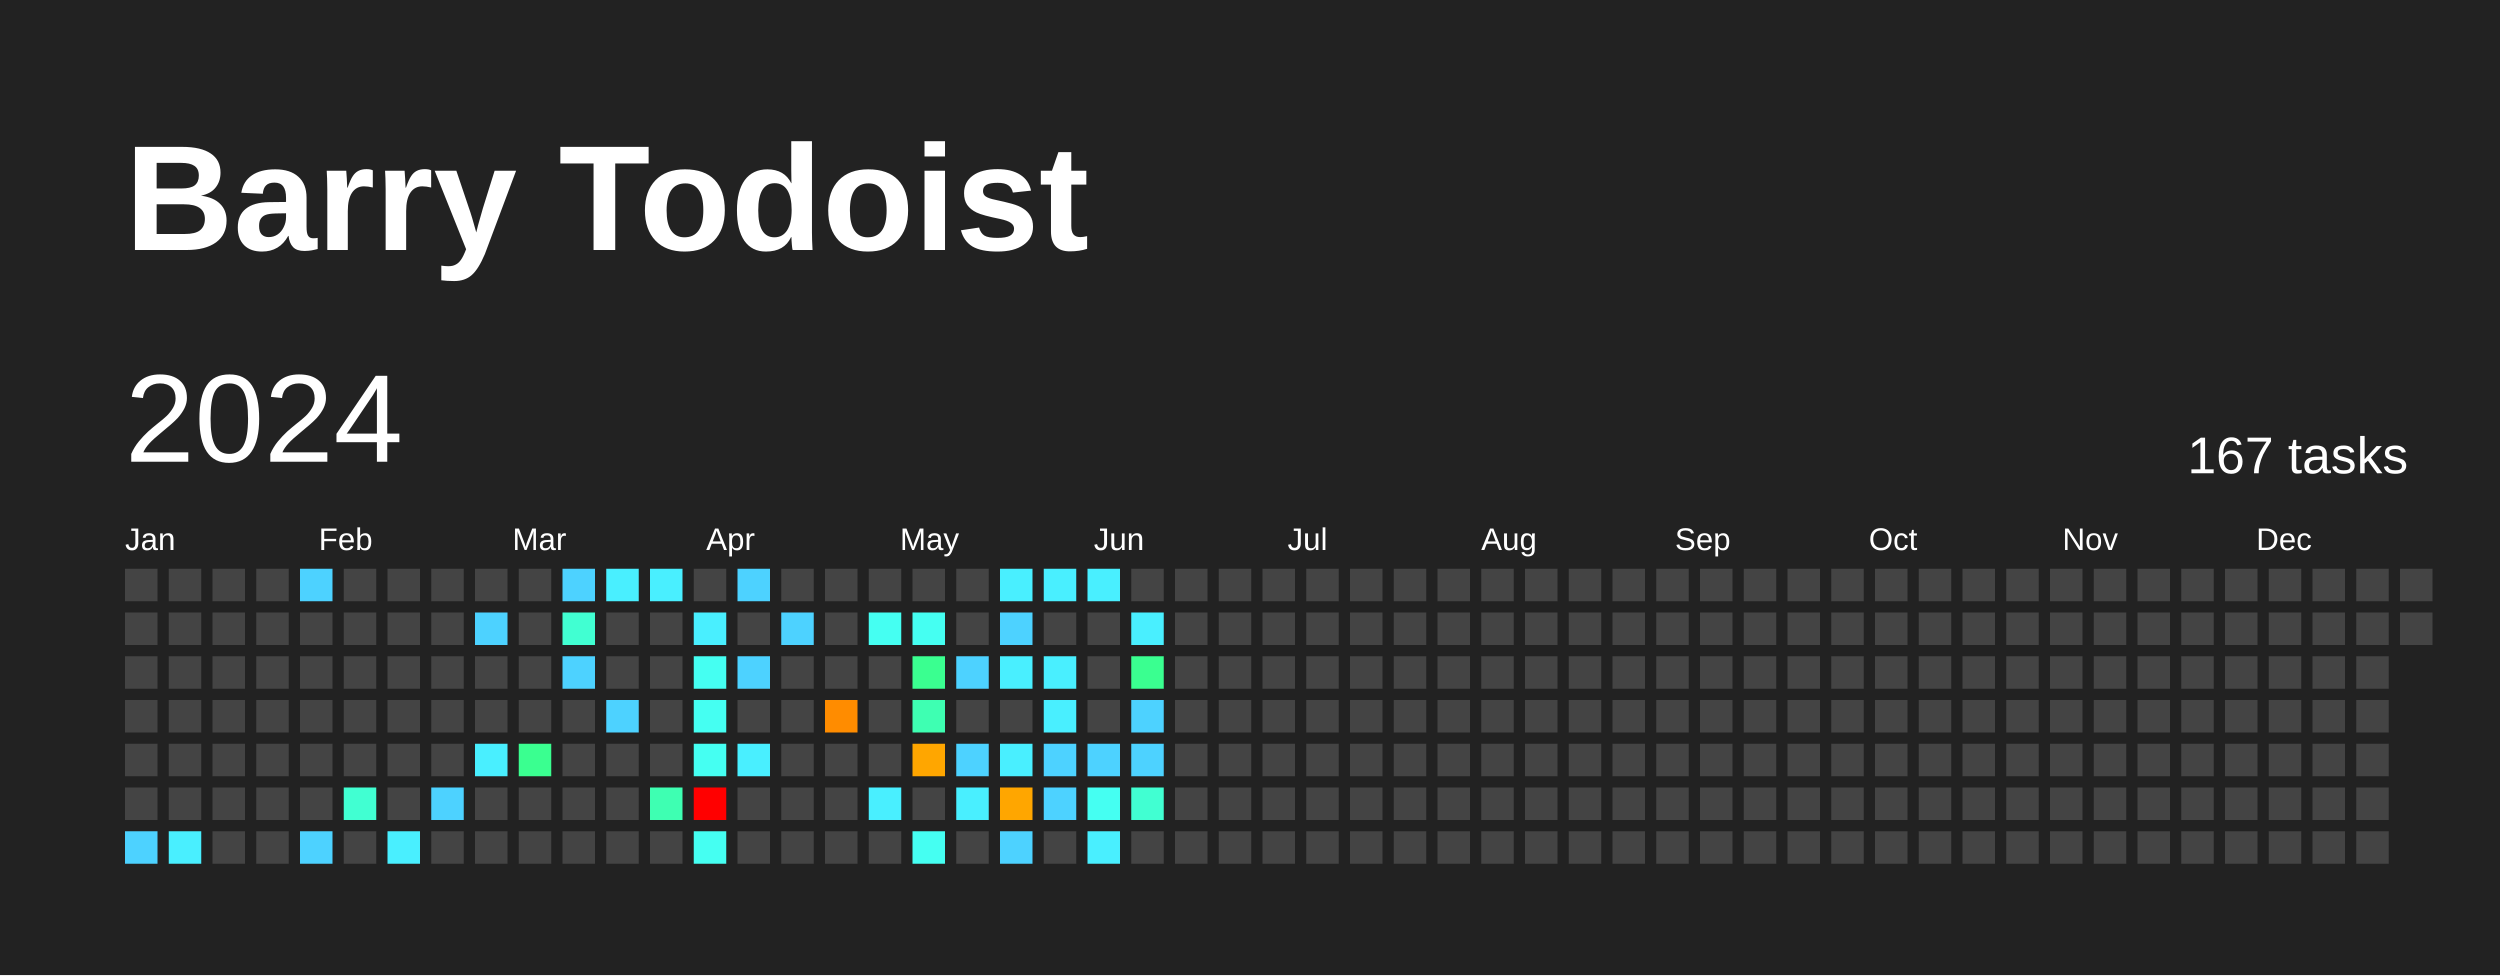
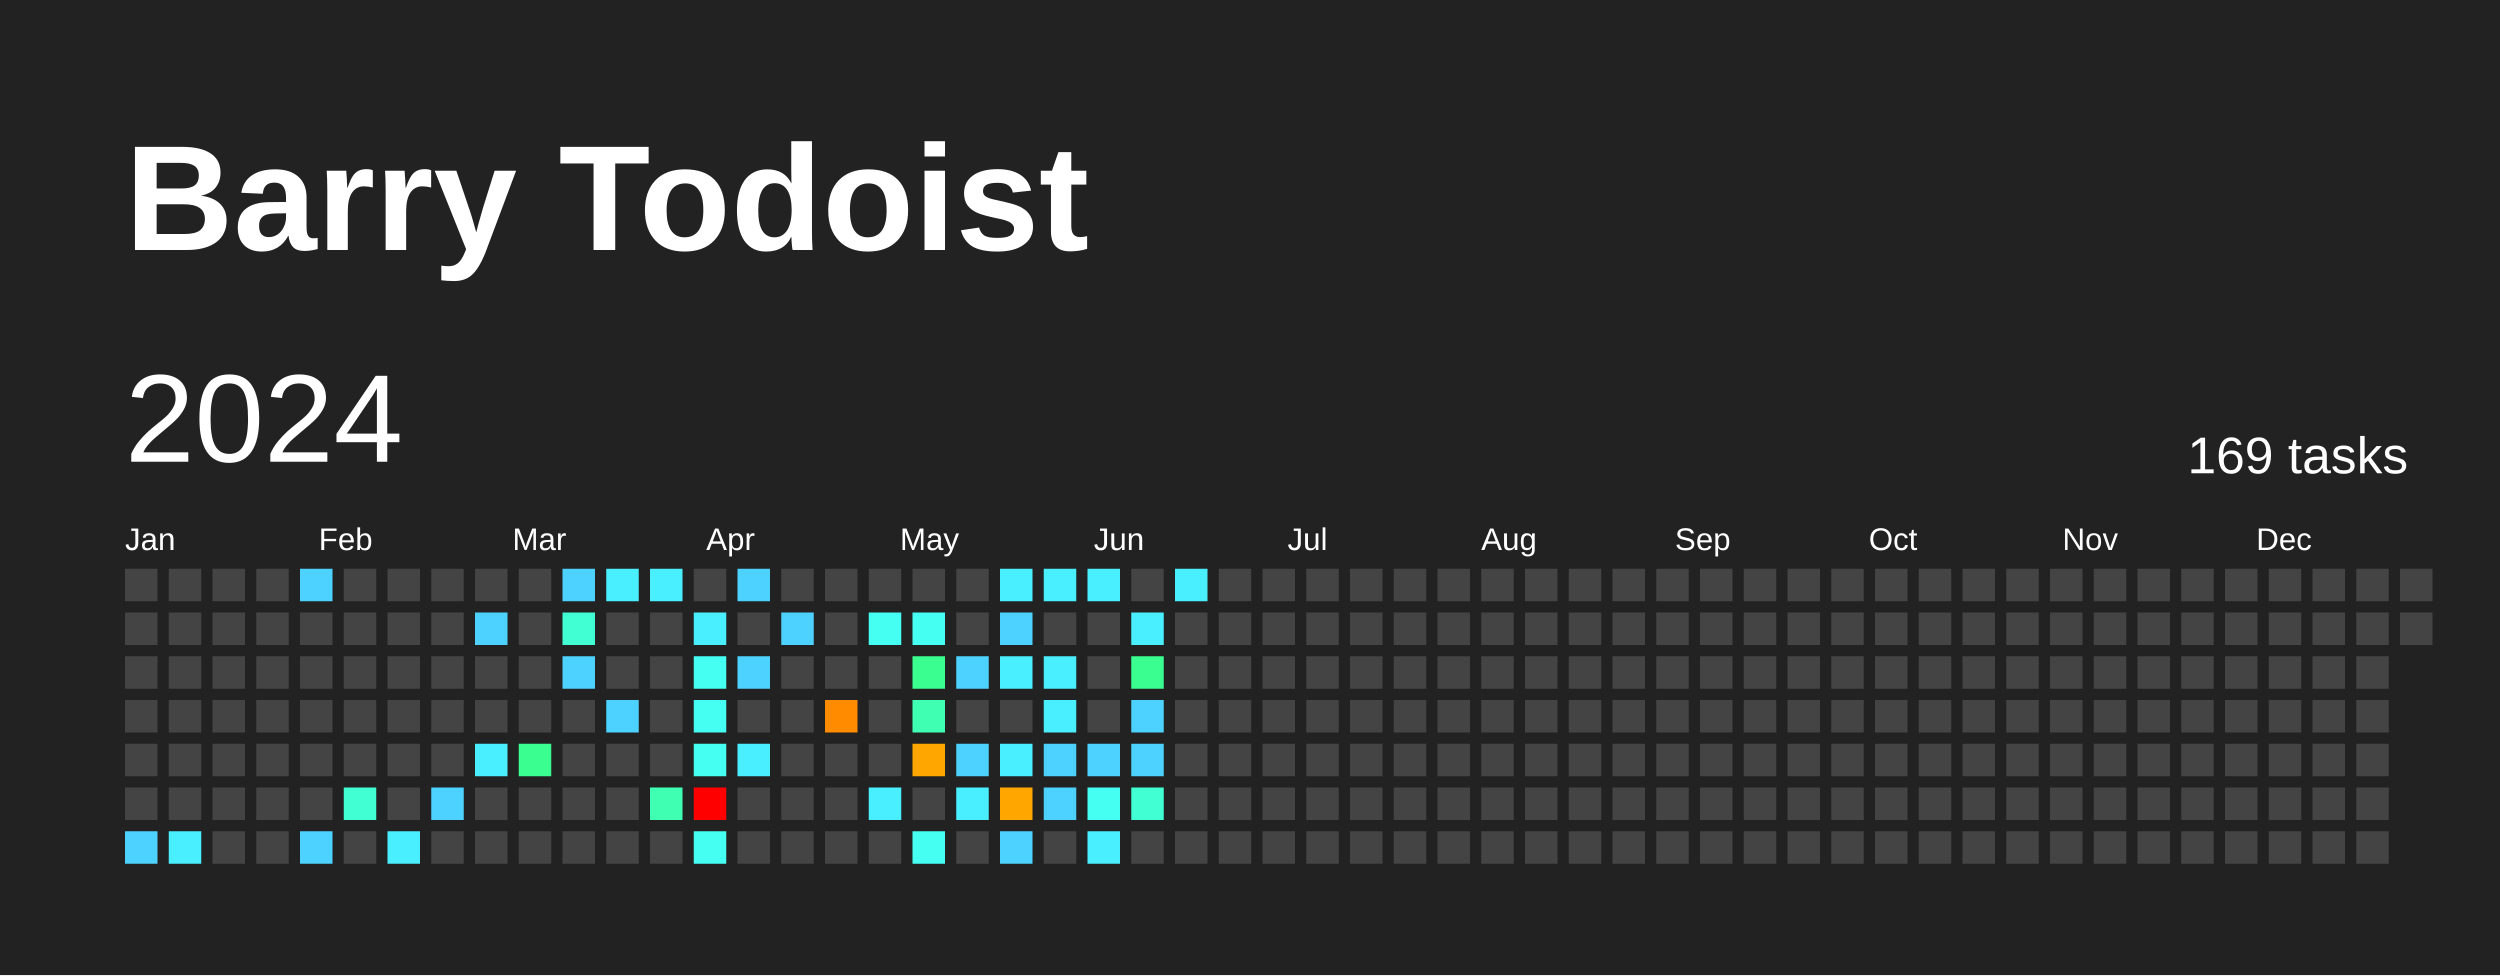
<svg xmlns="http://www.w3.org/2000/svg" baseProfile="full" height="78mm" version="1.1" viewBox="0,0,200,78" width="200mm">
  <defs />
  <rect fill="#222222" height="78" width="200" x="0" y="0" />
  <text fill="#FFFFFF" style="font-size:12px; font-family:Arial; font-weight:bold;" x="10" y="20">Barry Todoist</text>
  <text dominant-baseline="hanging" fill="#FFFFFF" style="font-size:10.0px; font-family:Arial;" x="10" y="30">2024</text>
-   <text dominant-baseline="hanging" fill="#FFFFFF" style="font-size:4.125px; font-family:Arial;" x="175" y="35">167 tasks</text>
+   <text dominant-baseline="hanging" fill="#FFFFFF" style="font-size:4.125px; font-family:Arial;" x="175" y="35">169 tasks</text>
  <text fill="#FFFFFF" style="font-size:2.5px; font-family:Arial" x="10.0" y="44">Jan</text>
  <text fill="#FFFFFF" style="font-size:2.5px; font-family:Arial" x="25.5" y="44">Feb</text>
  <text fill="#FFFFFF" style="font-size:2.5px; font-family:Arial" x="41.0" y="44">Mar</text>
  <text fill="#FFFFFF" style="font-size:2.5px; font-family:Arial" x="56.5" y="44">Apr</text>
  <text fill="#FFFFFF" style="font-size:2.5px; font-family:Arial" x="72.0" y="44">May</text>
  <text fill="#FFFFFF" style="font-size:2.5px; font-family:Arial" x="87.5" y="44">Jun</text>
  <text fill="#FFFFFF" style="font-size:2.5px; font-family:Arial" x="103.0" y="44">Jul</text>
  <text fill="#FFFFFF" style="font-size:2.5px; font-family:Arial" x="118.5" y="44">Aug</text>
  <text fill="#FFFFFF" style="font-size:2.5px; font-family:Arial" x="134.0" y="44">Sep</text>
  <text fill="#FFFFFF" style="font-size:2.5px; font-family:Arial" x="149.5" y="44">Oct</text>
  <text fill="#FFFFFF" style="font-size:2.5px; font-family:Arial" x="165.0" y="44">Nov</text>
  <text fill="#FFFFFF" style="font-size:2.5px; font-family:Arial" x="180.5" y="44">Dec</text>
  <rect fill="#444444" height="2.6" width="2.6" x="10.0" y="45.5" />
  <rect fill="#444444" height="2.6" width="2.6" x="10.0" y="49.0" />
  <rect fill="#444444" height="2.6" width="2.6" x="10.0" y="52.5" />
  <rect fill="#444444" height="2.6" width="2.6" x="10.0" y="56.0" />
  <rect fill="#444444" height="2.6" width="2.6" x="10.0" y="59.5" />
  <rect fill="#444444" height="2.6" width="2.6" x="10.0" y="63.0" />
  <rect fill="#4dd2ff" height="2.6" width="2.6" x="10.0" y="66.5" />
  <rect fill="#444444" height="2.6" width="2.6" x="13.5" y="45.5" />
  <rect fill="#444444" height="2.6" width="2.6" x="13.5" y="49.0" />
  <rect fill="#444444" height="2.6" width="2.6" x="13.5" y="52.5" />
  <rect fill="#444444" height="2.6" width="2.6" x="13.5" y="56.0" />
  <rect fill="#444444" height="2.6" width="2.6" x="13.5" y="59.5" />
  <rect fill="#444444" height="2.6" width="2.6" x="13.5" y="63.0" />
  <rect fill="#49efff" height="2.6" width="2.6" x="13.5" y="66.5" />
  <rect fill="#444444" height="2.6" width="2.6" x="17.0" y="45.5" />
  <rect fill="#444444" height="2.6" width="2.6" x="17.0" y="49.0" />
  <rect fill="#444444" height="2.6" width="2.6" x="17.0" y="52.5" />
  <rect fill="#444444" height="2.6" width="2.6" x="17.0" y="56.0" />
  <rect fill="#444444" height="2.6" width="2.6" x="17.0" y="59.5" />
  <rect fill="#444444" height="2.6" width="2.6" x="17.0" y="63.0" />
  <rect fill="#444444" height="2.6" width="2.6" x="17.0" y="66.5" />
  <rect fill="#444444" height="2.6" width="2.6" x="20.5" y="45.5" />
  <rect fill="#444444" height="2.6" width="2.6" x="20.5" y="49.0" />
  <rect fill="#444444" height="2.6" width="2.6" x="20.5" y="52.5" />
  <rect fill="#444444" height="2.6" width="2.6" x="20.5" y="56.0" />
  <rect fill="#444444" height="2.6" width="2.6" x="20.5" y="59.5" />
  <rect fill="#444444" height="2.6" width="2.6" x="20.5" y="63.0" />
  <rect fill="#444444" height="2.6" width="2.6" x="20.5" y="66.5" />
  <rect fill="#4dd2ff" height="2.6" width="2.6" x="24.0" y="45.5" />
  <rect fill="#444444" height="2.6" width="2.6" x="24.0" y="49.0" />
  <rect fill="#444444" height="2.6" width="2.6" x="24.0" y="52.5" />
  <rect fill="#444444" height="2.6" width="2.6" x="24.0" y="56.0" />
  <rect fill="#444444" height="2.6" width="2.6" x="24.0" y="59.5" />
  <rect fill="#444444" height="2.6" width="2.6" x="24.0" y="63.0" />
  <rect fill="#4dd2ff" height="2.6" width="2.6" x="24.0" y="66.5" />
  <rect fill="#444444" height="2.6" width="2.6" x="27.5" y="45.5" />
  <rect fill="#444444" height="2.6" width="2.6" x="27.5" y="49.0" />
  <rect fill="#444444" height="2.6" width="2.6" x="27.5" y="52.5" />
  <rect fill="#444444" height="2.6" width="2.6" x="27.5" y="56.0" />
  <rect fill="#444444" height="2.6" width="2.6" x="27.5" y="59.5" />
  <rect fill="#41ffd2" height="2.6" width="2.6" x="27.5" y="63.0" />
  <rect fill="#444444" height="2.6" width="2.6" x="27.5" y="66.5" />
  <rect fill="#444444" height="2.6" width="2.6" x="31.0" y="45.5" />
  <rect fill="#444444" height="2.6" width="2.6" x="31.0" y="49.0" />
  <rect fill="#444444" height="2.6" width="2.6" x="31.0" y="52.5" />
  <rect fill="#444444" height="2.6" width="2.6" x="31.0" y="56.0" />
  <rect fill="#444444" height="2.6" width="2.6" x="31.0" y="59.5" />
  <rect fill="#444444" height="2.6" width="2.6" x="31.0" y="63.0" />
  <rect fill="#49efff" height="2.6" width="2.6" x="31.0" y="66.5" />
  <rect fill="#444444" height="2.6" width="2.6" x="34.5" y="45.5" />
  <rect fill="#444444" height="2.6" width="2.6" x="34.5" y="49.0" />
  <rect fill="#444444" height="2.6" width="2.6" x="34.5" y="52.5" />
  <rect fill="#444444" height="2.6" width="2.6" x="34.5" y="56.0" />
  <rect fill="#444444" height="2.6" width="2.6" x="34.5" y="59.5" />
  <rect fill="#4dd2ff" height="2.6" width="2.6" x="34.5" y="63.0" />
  <rect fill="#444444" height="2.6" width="2.6" x="34.5" y="66.5" />
  <rect fill="#444444" height="2.6" width="2.6" x="38.0" y="45.5" />
  <rect fill="#4dd2ff" height="2.6" width="2.6" x="38.0" y="49.0" />
  <rect fill="#444444" height="2.6" width="2.6" x="38.0" y="52.5" />
  <rect fill="#444444" height="2.6" width="2.6" x="38.0" y="56.0" />
  <rect fill="#49efff" height="2.6" width="2.6" x="38.0" y="59.5" />
  <rect fill="#444444" height="2.6" width="2.6" x="38.0" y="63.0" />
  <rect fill="#444444" height="2.6" width="2.6" x="38.0" y="66.5" />
  <rect fill="#444444" height="2.6" width="2.6" x="41.5" y="45.5" />
  <rect fill="#444444" height="2.6" width="2.6" x="41.5" y="49.0" />
  <rect fill="#444444" height="2.6" width="2.6" x="41.5" y="52.5" />
  <rect fill="#444444" height="2.6" width="2.6" x="41.5" y="56.0" />
  <rect fill="#3aff90" height="2.6" width="2.6" x="41.5" y="59.5" />
  <rect fill="#444444" height="2.6" width="2.6" x="41.5" y="63.0" />
  <rect fill="#444444" height="2.6" width="2.6" x="41.5" y="66.5" />
  <rect fill="#4dd2ff" height="2.6" width="2.6" x="45.0" y="45.5" />
  <rect fill="#41ffd2" height="2.6" width="2.6" x="45.0" y="49.0" />
  <rect fill="#4dd2ff" height="2.6" width="2.6" x="45.0" y="52.5" />
  <rect fill="#444444" height="2.6" width="2.6" x="45.0" y="56.0" />
  <rect fill="#444444" height="2.6" width="2.6" x="45.0" y="59.5" />
  <rect fill="#444444" height="2.6" width="2.6" x="45.0" y="63.0" />
  <rect fill="#444444" height="2.6" width="2.6" x="45.0" y="66.5" />
  <rect fill="#49efff" height="2.6" width="2.6" x="48.5" y="45.5" />
  <rect fill="#444444" height="2.6" width="2.6" x="48.5" y="49.0" />
  <rect fill="#444444" height="2.6" width="2.6" x="48.5" y="52.5" />
  <rect fill="#4dd2ff" height="2.6" width="2.6" x="48.5" y="56.0" />
  <rect fill="#444444" height="2.6" width="2.6" x="48.5" y="59.5" />
  <rect fill="#444444" height="2.6" width="2.6" x="48.5" y="63.0" />
  <rect fill="#444444" height="2.6" width="2.6" x="48.5" y="66.5" />
  <rect fill="#49efff" height="2.6" width="2.6" x="52.0" y="45.5" />
  <rect fill="#444444" height="2.6" width="2.6" x="52.0" y="49.0" />
  <rect fill="#444444" height="2.6" width="2.6" x="52.0" y="52.5" />
  <rect fill="#444444" height="2.6" width="2.6" x="52.0" y="56.0" />
  <rect fill="#444444" height="2.6" width="2.6" x="52.0" y="59.5" />
  <rect fill="#3effb2" height="2.6" width="2.6" x="52.0" y="63.0" />
  <rect fill="#444444" height="2.6" width="2.6" x="52.0" y="66.5" />
  <rect fill="#444444" height="2.6" width="2.6" x="55.5" y="45.5" />
  <rect fill="#49efff" height="2.6" width="2.6" x="55.5" y="49.0" />
  <rect fill="#45fff2" height="2.6" width="2.6" x="55.5" y="52.5" />
  <rect fill="#45fff2" height="2.6" width="2.6" x="55.5" y="56.0" />
  <rect fill="#45fff2" height="2.6" width="2.6" x="55.5" y="59.5" />
  <rect fill="red" height="2.6" width="2.6" x="55.5" y="63.0" />
  <rect fill="#45fff2" height="2.6" width="2.6" x="55.5" y="66.5" />
  <rect fill="#4dd2ff" height="2.6" width="2.6" x="59.0" y="45.5" />
  <rect fill="#444444" height="2.6" width="2.6" x="59.0" y="49.0" />
  <rect fill="#4dd2ff" height="2.6" width="2.6" x="59.0" y="52.5" />
  <rect fill="#444444" height="2.6" width="2.6" x="59.0" y="56.0" />
  <rect fill="#49efff" height="2.6" width="2.6" x="59.0" y="59.5" />
  <rect fill="#444444" height="2.6" width="2.6" x="59.0" y="63.0" />
  <rect fill="#444444" height="2.6" width="2.6" x="59.0" y="66.5" />
  <rect fill="#444444" height="2.6" width="2.6" x="62.5" y="45.5" />
  <rect fill="#4dd2ff" height="2.6" width="2.6" x="62.5" y="49.0" />
  <rect fill="#444444" height="2.6" width="2.6" x="62.5" y="52.5" />
  <rect fill="#444444" height="2.6" width="2.6" x="62.5" y="56.0" />
  <rect fill="#444444" height="2.6" width="2.6" x="62.5" y="59.5" />
  <rect fill="#444444" height="2.6" width="2.6" x="62.5" y="63.0" />
  <rect fill="#444444" height="2.6" width="2.6" x="62.5" y="66.5" />
  <rect fill="#444444" height="2.6" width="2.6" x="66.0" y="45.5" />
  <rect fill="#444444" height="2.6" width="2.6" x="66.0" y="49.0" />
  <rect fill="#444444" height="2.6" width="2.6" x="66.0" y="52.5" />
  <rect fill="#ff8c00" height="2.6" width="2.6" x="66.0" y="56.0" />
  <rect fill="#444444" height="2.6" width="2.6" x="66.0" y="59.5" />
  <rect fill="#444444" height="2.6" width="2.6" x="66.0" y="63.0" />
  <rect fill="#444444" height="2.6" width="2.6" x="66.0" y="66.5" />
  <rect fill="#444444" height="2.6" width="2.6" x="69.5" y="45.5" />
  <rect fill="#45fff2" height="2.6" width="2.6" x="69.5" y="49.0" />
  <rect fill="#444444" height="2.6" width="2.6" x="69.5" y="52.5" />
  <rect fill="#444444" height="2.6" width="2.6" x="69.5" y="56.0" />
  <rect fill="#444444" height="2.6" width="2.6" x="69.5" y="59.5" />
  <rect fill="#49efff" height="2.6" width="2.6" x="69.5" y="63.0" />
  <rect fill="#444444" height="2.6" width="2.6" x="69.5" y="66.5" />
  <rect fill="#444444" height="2.6" width="2.6" x="73.0" y="45.5" />
  <rect fill="#45fff2" height="2.6" width="2.6" x="73.0" y="49.0" />
  <rect fill="#3aff90" height="2.6" width="2.6" x="73.0" y="52.5" />
  <rect fill="#3effb2" height="2.6" width="2.6" x="73.0" y="56.0" />
  <rect fill="#ffa600" height="2.6" width="2.6" x="73.0" y="59.5" />
  <rect fill="#444444" height="2.6" width="2.6" x="73.0" y="63.0" />
  <rect fill="#45fff2" height="2.6" width="2.6" x="73.0" y="66.5" />
  <rect fill="#444444" height="2.6" width="2.6" x="76.5" y="45.5" />
  <rect fill="#444444" height="2.6" width="2.6" x="76.5" y="49.0" />
  <rect fill="#4dd2ff" height="2.6" width="2.6" x="76.5" y="52.5" />
  <rect fill="#444444" height="2.6" width="2.6" x="76.5" y="56.0" />
  <rect fill="#4dd2ff" height="2.6" width="2.6" x="76.5" y="59.5" />
  <rect fill="#49efff" height="2.6" width="2.6" x="76.5" y="63.0" />
  <rect fill="#444444" height="2.6" width="2.6" x="76.5" y="66.5" />
  <rect fill="#49efff" height="2.6" width="2.6" x="80.0" y="45.5" />
  <rect fill="#4dd2ff" height="2.6" width="2.6" x="80.0" y="49.0" />
  <rect fill="#49efff" height="2.6" width="2.6" x="80.0" y="52.5" />
  <rect fill="#444444" height="2.6" width="2.6" x="80.0" y="56.0" />
  <rect fill="#49efff" height="2.6" width="2.6" x="80.0" y="59.5" />
  <rect fill="#ffa600" height="2.6" width="2.6" x="80.0" y="63.0" />
  <rect fill="#4dd2ff" height="2.6" width="2.6" x="80.0" y="66.5" />
  <rect fill="#49efff" height="2.6" width="2.6" x="83.5" y="45.5" />
  <rect fill="#444444" height="2.6" width="2.6" x="83.5" y="49.0" />
  <rect fill="#49efff" height="2.6" width="2.6" x="83.5" y="52.5" />
  <rect fill="#49efff" height="2.6" width="2.6" x="83.5" y="56.0" />
  <rect fill="#4dd2ff" height="2.6" width="2.6" x="83.5" y="59.5" />
  <rect fill="#4dd2ff" height="2.6" width="2.6" x="83.5" y="63.0" />
  <rect fill="#444444" height="2.6" width="2.6" x="83.5" y="66.5" />
  <rect fill="#49efff" height="2.6" width="2.6" x="87.0" y="45.5" />
  <rect fill="#444444" height="2.6" width="2.6" x="87.0" y="49.0" />
  <rect fill="#444444" height="2.6" width="2.6" x="87.0" y="52.5" />
  <rect fill="#444444" height="2.6" width="2.6" x="87.0" y="56.0" />
  <rect fill="#4dd2ff" height="2.6" width="2.6" x="87.0" y="59.5" />
  <rect fill="#45fff2" height="2.6" width="2.6" x="87.0" y="63.0" />
  <rect fill="#49efff" height="2.6" width="2.6" x="87.0" y="66.5" />
  <rect fill="#444444" height="2.6" width="2.6" x="90.5" y="45.5" />
  <rect fill="#49efff" height="2.6" width="2.6" x="90.5" y="49.0" />
  <rect fill="#3aff90" height="2.6" width="2.6" x="90.5" y="52.5" />
  <rect fill="#4dd2ff" height="2.6" width="2.6" x="90.5" y="56.0" />
  <rect fill="#4dd2ff" height="2.6" width="2.6" x="90.5" y="59.5" />
  <rect fill="#41ffd2" height="2.6" width="2.6" x="90.5" y="63.0" />
  <rect fill="#444444" height="2.6" width="2.6" x="90.5" y="66.5" />
-   <rect fill="#444444" height="2.6" width="2.6" x="94.0" y="45.5" />
+   <rect fill="#49efff" height="2.6" width="2.6" x="94.0" y="45.5" />
  <rect fill="#444444" height="2.6" width="2.6" x="94.0" y="49.0" />
  <rect fill="#444444" height="2.6" width="2.6" x="94.0" y="52.5" />
  <rect fill="#444444" height="2.6" width="2.6" x="94.0" y="56.0" />
  <rect fill="#444444" height="2.6" width="2.6" x="94.0" y="59.5" />
  <rect fill="#444444" height="2.6" width="2.6" x="94.0" y="63.0" />
  <rect fill="#444444" height="2.6" width="2.6" x="94.0" y="66.5" />
  <rect fill="#444444" height="2.6" width="2.6" x="97.5" y="45.5" />
  <rect fill="#444444" height="2.6" width="2.6" x="97.5" y="49.0" />
  <rect fill="#444444" height="2.6" width="2.6" x="97.5" y="52.5" />
  <rect fill="#444444" height="2.6" width="2.6" x="97.5" y="56.0" />
  <rect fill="#444444" height="2.6" width="2.6" x="97.5" y="59.5" />
  <rect fill="#444444" height="2.6" width="2.6" x="97.5" y="63.0" />
  <rect fill="#444444" height="2.6" width="2.6" x="97.5" y="66.5" />
  <rect fill="#444444" height="2.6" width="2.6" x="101.0" y="45.5" />
  <rect fill="#444444" height="2.6" width="2.6" x="101.0" y="49.0" />
  <rect fill="#444444" height="2.6" width="2.6" x="101.0" y="52.5" />
  <rect fill="#444444" height="2.6" width="2.6" x="101.0" y="56.0" />
  <rect fill="#444444" height="2.6" width="2.6" x="101.0" y="59.5" />
  <rect fill="#444444" height="2.6" width="2.6" x="101.0" y="63.0" />
  <rect fill="#444444" height="2.6" width="2.6" x="101.0" y="66.5" />
  <rect fill="#444444" height="2.6" width="2.6" x="104.5" y="45.5" />
  <rect fill="#444444" height="2.6" width="2.6" x="104.5" y="49.0" />
  <rect fill="#444444" height="2.6" width="2.6" x="104.5" y="52.5" />
  <rect fill="#444444" height="2.6" width="2.6" x="104.5" y="56.0" />
  <rect fill="#444444" height="2.6" width="2.6" x="104.5" y="59.5" />
  <rect fill="#444444" height="2.6" width="2.6" x="104.5" y="63.0" />
  <rect fill="#444444" height="2.6" width="2.6" x="104.5" y="66.5" />
  <rect fill="#444444" height="2.6" width="2.6" x="108.0" y="45.5" />
  <rect fill="#444444" height="2.6" width="2.6" x="108.0" y="49.0" />
  <rect fill="#444444" height="2.6" width="2.6" x="108.0" y="52.5" />
  <rect fill="#444444" height="2.6" width="2.6" x="108.0" y="56.0" />
  <rect fill="#444444" height="2.6" width="2.6" x="108.0" y="59.5" />
  <rect fill="#444444" height="2.6" width="2.6" x="108.0" y="63.0" />
  <rect fill="#444444" height="2.6" width="2.6" x="108.0" y="66.5" />
  <rect fill="#444444" height="2.6" width="2.6" x="111.5" y="45.5" />
  <rect fill="#444444" height="2.6" width="2.6" x="111.5" y="49.0" />
  <rect fill="#444444" height="2.6" width="2.6" x="111.5" y="52.5" />
  <rect fill="#444444" height="2.6" width="2.6" x="111.5" y="56.0" />
  <rect fill="#444444" height="2.6" width="2.6" x="111.5" y="59.5" />
  <rect fill="#444444" height="2.6" width="2.6" x="111.5" y="63.0" />
  <rect fill="#444444" height="2.6" width="2.6" x="111.5" y="66.5" />
  <rect fill="#444444" height="2.6" width="2.6" x="115.0" y="45.5" />
  <rect fill="#444444" height="2.6" width="2.6" x="115.0" y="49.0" />
  <rect fill="#444444" height="2.6" width="2.6" x="115.0" y="52.5" />
  <rect fill="#444444" height="2.6" width="2.6" x="115.0" y="56.0" />
  <rect fill="#444444" height="2.6" width="2.6" x="115.0" y="59.5" />
  <rect fill="#444444" height="2.6" width="2.6" x="115.0" y="63.0" />
  <rect fill="#444444" height="2.6" width="2.6" x="115.0" y="66.5" />
  <rect fill="#444444" height="2.6" width="2.6" x="118.5" y="45.5" />
  <rect fill="#444444" height="2.6" width="2.6" x="118.5" y="49.0" />
  <rect fill="#444444" height="2.6" width="2.6" x="118.5" y="52.5" />
  <rect fill="#444444" height="2.6" width="2.6" x="118.5" y="56.0" />
  <rect fill="#444444" height="2.6" width="2.6" x="118.5" y="59.5" />
  <rect fill="#444444" height="2.6" width="2.6" x="118.5" y="63.0" />
  <rect fill="#444444" height="2.6" width="2.6" x="118.5" y="66.5" />
  <rect fill="#444444" height="2.6" width="2.6" x="122.0" y="45.5" />
  <rect fill="#444444" height="2.6" width="2.6" x="122.0" y="49.0" />
  <rect fill="#444444" height="2.6" width="2.6" x="122.0" y="52.5" />
  <rect fill="#444444" height="2.6" width="2.6" x="122.0" y="56.0" />
  <rect fill="#444444" height="2.6" width="2.6" x="122.0" y="59.5" />
  <rect fill="#444444" height="2.6" width="2.6" x="122.0" y="63.0" />
  <rect fill="#444444" height="2.6" width="2.6" x="122.0" y="66.5" />
  <rect fill="#444444" height="2.6" width="2.6" x="125.5" y="45.5" />
  <rect fill="#444444" height="2.6" width="2.6" x="125.5" y="49.0" />
  <rect fill="#444444" height="2.6" width="2.6" x="125.5" y="52.5" />
  <rect fill="#444444" height="2.6" width="2.6" x="125.5" y="56.0" />
  <rect fill="#444444" height="2.6" width="2.6" x="125.5" y="59.5" />
  <rect fill="#444444" height="2.6" width="2.6" x="125.5" y="63.0" />
  <rect fill="#444444" height="2.6" width="2.6" x="125.5" y="66.5" />
  <rect fill="#444444" height="2.6" width="2.6" x="129.0" y="45.5" />
  <rect fill="#444444" height="2.6" width="2.6" x="129.0" y="49.0" />
  <rect fill="#444444" height="2.6" width="2.6" x="129.0" y="52.5" />
  <rect fill="#444444" height="2.6" width="2.6" x="129.0" y="56.0" />
  <rect fill="#444444" height="2.6" width="2.6" x="129.0" y="59.5" />
  <rect fill="#444444" height="2.6" width="2.6" x="129.0" y="63.0" />
  <rect fill="#444444" height="2.6" width="2.6" x="129.0" y="66.5" />
  <rect fill="#444444" height="2.6" width="2.6" x="132.5" y="45.5" />
  <rect fill="#444444" height="2.6" width="2.6" x="132.5" y="49.0" />
  <rect fill="#444444" height="2.6" width="2.6" x="132.5" y="52.5" />
  <rect fill="#444444" height="2.6" width="2.6" x="132.5" y="56.0" />
  <rect fill="#444444" height="2.6" width="2.6" x="132.5" y="59.5" />
  <rect fill="#444444" height="2.6" width="2.6" x="132.5" y="63.0" />
  <rect fill="#444444" height="2.6" width="2.6" x="132.5" y="66.5" />
  <rect fill="#444444" height="2.6" width="2.6" x="136.0" y="45.5" />
  <rect fill="#444444" height="2.6" width="2.6" x="136.0" y="49.0" />
  <rect fill="#444444" height="2.6" width="2.6" x="136.0" y="52.5" />
  <rect fill="#444444" height="2.6" width="2.6" x="136.0" y="56.0" />
  <rect fill="#444444" height="2.6" width="2.6" x="136.0" y="59.5" />
  <rect fill="#444444" height="2.6" width="2.6" x="136.0" y="63.0" />
  <rect fill="#444444" height="2.6" width="2.6" x="136.0" y="66.5" />
  <rect fill="#444444" height="2.6" width="2.6" x="139.5" y="45.5" />
  <rect fill="#444444" height="2.6" width="2.6" x="139.5" y="49.0" />
  <rect fill="#444444" height="2.6" width="2.6" x="139.5" y="52.5" />
  <rect fill="#444444" height="2.6" width="2.6" x="139.5" y="56.0" />
  <rect fill="#444444" height="2.6" width="2.6" x="139.5" y="59.5" />
  <rect fill="#444444" height="2.6" width="2.6" x="139.5" y="63.0" />
  <rect fill="#444444" height="2.6" width="2.6" x="139.5" y="66.5" />
  <rect fill="#444444" height="2.6" width="2.6" x="143.0" y="45.5" />
  <rect fill="#444444" height="2.6" width="2.6" x="143.0" y="49.0" />
  <rect fill="#444444" height="2.6" width="2.6" x="143.0" y="52.5" />
  <rect fill="#444444" height="2.6" width="2.6" x="143.0" y="56.0" />
  <rect fill="#444444" height="2.6" width="2.6" x="143.0" y="59.5" />
  <rect fill="#444444" height="2.6" width="2.6" x="143.0" y="63.0" />
  <rect fill="#444444" height="2.6" width="2.6" x="143.0" y="66.5" />
  <rect fill="#444444" height="2.6" width="2.6" x="146.5" y="45.5" />
  <rect fill="#444444" height="2.6" width="2.6" x="146.5" y="49.0" />
  <rect fill="#444444" height="2.6" width="2.6" x="146.5" y="52.5" />
  <rect fill="#444444" height="2.6" width="2.6" x="146.5" y="56.0" />
  <rect fill="#444444" height="2.6" width="2.6" x="146.5" y="59.5" />
  <rect fill="#444444" height="2.6" width="2.6" x="146.5" y="63.0" />
  <rect fill="#444444" height="2.6" width="2.6" x="146.5" y="66.5" />
  <rect fill="#444444" height="2.6" width="2.6" x="150.0" y="45.5" />
  <rect fill="#444444" height="2.6" width="2.6" x="150.0" y="49.0" />
  <rect fill="#444444" height="2.6" width="2.6" x="150.0" y="52.5" />
  <rect fill="#444444" height="2.6" width="2.6" x="150.0" y="56.0" />
  <rect fill="#444444" height="2.6" width="2.6" x="150.0" y="59.5" />
  <rect fill="#444444" height="2.6" width="2.6" x="150.0" y="63.0" />
  <rect fill="#444444" height="2.6" width="2.6" x="150.0" y="66.5" />
  <rect fill="#444444" height="2.6" width="2.6" x="153.5" y="45.5" />
  <rect fill="#444444" height="2.6" width="2.6" x="153.5" y="49.0" />
  <rect fill="#444444" height="2.6" width="2.6" x="153.5" y="52.5" />
  <rect fill="#444444" height="2.6" width="2.6" x="153.5" y="56.0" />
  <rect fill="#444444" height="2.6" width="2.6" x="153.5" y="59.5" />
  <rect fill="#444444" height="2.6" width="2.6" x="153.5" y="63.0" />
  <rect fill="#444444" height="2.6" width="2.6" x="153.5" y="66.5" />
  <rect fill="#444444" height="2.6" width="2.6" x="157.0" y="45.5" />
  <rect fill="#444444" height="2.6" width="2.6" x="157.0" y="49.0" />
  <rect fill="#444444" height="2.6" width="2.6" x="157.0" y="52.5" />
  <rect fill="#444444" height="2.6" width="2.6" x="157.0" y="56.0" />
  <rect fill="#444444" height="2.6" width="2.6" x="157.0" y="59.5" />
  <rect fill="#444444" height="2.6" width="2.6" x="157.0" y="63.0" />
  <rect fill="#444444" height="2.6" width="2.6" x="157.0" y="66.5" />
  <rect fill="#444444" height="2.6" width="2.6" x="160.5" y="45.5" />
  <rect fill="#444444" height="2.6" width="2.6" x="160.5" y="49.0" />
  <rect fill="#444444" height="2.6" width="2.6" x="160.5" y="52.5" />
  <rect fill="#444444" height="2.6" width="2.6" x="160.5" y="56.0" />
  <rect fill="#444444" height="2.6" width="2.6" x="160.5" y="59.5" />
  <rect fill="#444444" height="2.6" width="2.6" x="160.5" y="63.0" />
  <rect fill="#444444" height="2.6" width="2.6" x="160.5" y="66.5" />
  <rect fill="#444444" height="2.6" width="2.6" x="164.0" y="45.5" />
  <rect fill="#444444" height="2.6" width="2.6" x="164.0" y="49.0" />
  <rect fill="#444444" height="2.6" width="2.6" x="164.0" y="52.5" />
  <rect fill="#444444" height="2.6" width="2.6" x="164.0" y="56.0" />
  <rect fill="#444444" height="2.6" width="2.6" x="164.0" y="59.5" />
  <rect fill="#444444" height="2.6" width="2.6" x="164.0" y="63.0" />
  <rect fill="#444444" height="2.6" width="2.6" x="164.0" y="66.5" />
  <rect fill="#444444" height="2.6" width="2.6" x="167.5" y="45.5" />
  <rect fill="#444444" height="2.6" width="2.6" x="167.5" y="49.0" />
  <rect fill="#444444" height="2.6" width="2.6" x="167.5" y="52.5" />
  <rect fill="#444444" height="2.6" width="2.6" x="167.5" y="56.0" />
  <rect fill="#444444" height="2.6" width="2.6" x="167.5" y="59.5" />
  <rect fill="#444444" height="2.6" width="2.6" x="167.5" y="63.0" />
  <rect fill="#444444" height="2.6" width="2.6" x="167.5" y="66.5" />
  <rect fill="#444444" height="2.6" width="2.6" x="171.0" y="45.5" />
  <rect fill="#444444" height="2.6" width="2.6" x="171.0" y="49.0" />
  <rect fill="#444444" height="2.6" width="2.6" x="171.0" y="52.5" />
  <rect fill="#444444" height="2.6" width="2.6" x="171.0" y="56.0" />
  <rect fill="#444444" height="2.6" width="2.6" x="171.0" y="59.5" />
  <rect fill="#444444" height="2.6" width="2.6" x="171.0" y="63.0" />
  <rect fill="#444444" height="2.6" width="2.6" x="171.0" y="66.5" />
  <rect fill="#444444" height="2.6" width="2.6" x="174.5" y="45.5" />
  <rect fill="#444444" height="2.6" width="2.6" x="174.5" y="49.0" />
  <rect fill="#444444" height="2.6" width="2.6" x="174.5" y="52.5" />
  <rect fill="#444444" height="2.6" width="2.6" x="174.5" y="56.0" />
  <rect fill="#444444" height="2.6" width="2.6" x="174.5" y="59.5" />
  <rect fill="#444444" height="2.6" width="2.6" x="174.5" y="63.0" />
  <rect fill="#444444" height="2.6" width="2.6" x="174.5" y="66.5" />
  <rect fill="#444444" height="2.6" width="2.6" x="178.0" y="45.5" />
  <rect fill="#444444" height="2.6" width="2.6" x="178.0" y="49.0" />
  <rect fill="#444444" height="2.6" width="2.6" x="178.0" y="52.5" />
  <rect fill="#444444" height="2.6" width="2.6" x="178.0" y="56.0" />
  <rect fill="#444444" height="2.6" width="2.6" x="178.0" y="59.5" />
  <rect fill="#444444" height="2.6" width="2.6" x="178.0" y="63.0" />
  <rect fill="#444444" height="2.6" width="2.6" x="178.0" y="66.5" />
  <rect fill="#444444" height="2.6" width="2.6" x="181.5" y="45.5" />
  <rect fill="#444444" height="2.6" width="2.6" x="181.5" y="49.0" />
  <rect fill="#444444" height="2.6" width="2.6" x="181.5" y="52.5" />
  <rect fill="#444444" height="2.6" width="2.6" x="181.5" y="56.0" />
  <rect fill="#444444" height="2.6" width="2.6" x="181.5" y="59.5" />
  <rect fill="#444444" height="2.6" width="2.6" x="181.5" y="63.0" />
  <rect fill="#444444" height="2.6" width="2.6" x="181.5" y="66.5" />
  <rect fill="#444444" height="2.6" width="2.6" x="185.0" y="45.5" />
  <rect fill="#444444" height="2.6" width="2.6" x="185.0" y="49.0" />
  <rect fill="#444444" height="2.6" width="2.6" x="185.0" y="52.5" />
  <rect fill="#444444" height="2.6" width="2.6" x="185.0" y="56.0" />
  <rect fill="#444444" height="2.6" width="2.6" x="185.0" y="59.5" />
  <rect fill="#444444" height="2.6" width="2.6" x="185.0" y="63.0" />
  <rect fill="#444444" height="2.6" width="2.6" x="185.0" y="66.5" />
  <rect fill="#444444" height="2.6" width="2.6" x="188.5" y="45.5" />
  <rect fill="#444444" height="2.6" width="2.6" x="188.5" y="49.0" />
  <rect fill="#444444" height="2.6" width="2.6" x="188.5" y="52.5" />
  <rect fill="#444444" height="2.6" width="2.6" x="188.5" y="56.0" />
  <rect fill="#444444" height="2.6" width="2.6" x="188.5" y="59.5" />
  <rect fill="#444444" height="2.6" width="2.6" x="188.5" y="63.0" />
  <rect fill="#444444" height="2.6" width="2.6" x="188.5" y="66.5" />
  <rect fill="#444444" height="2.6" width="2.6" x="192.0" y="45.5" />
  <rect fill="#444444" height="2.6" width="2.6" x="192.0" y="49.0" />
</svg>
